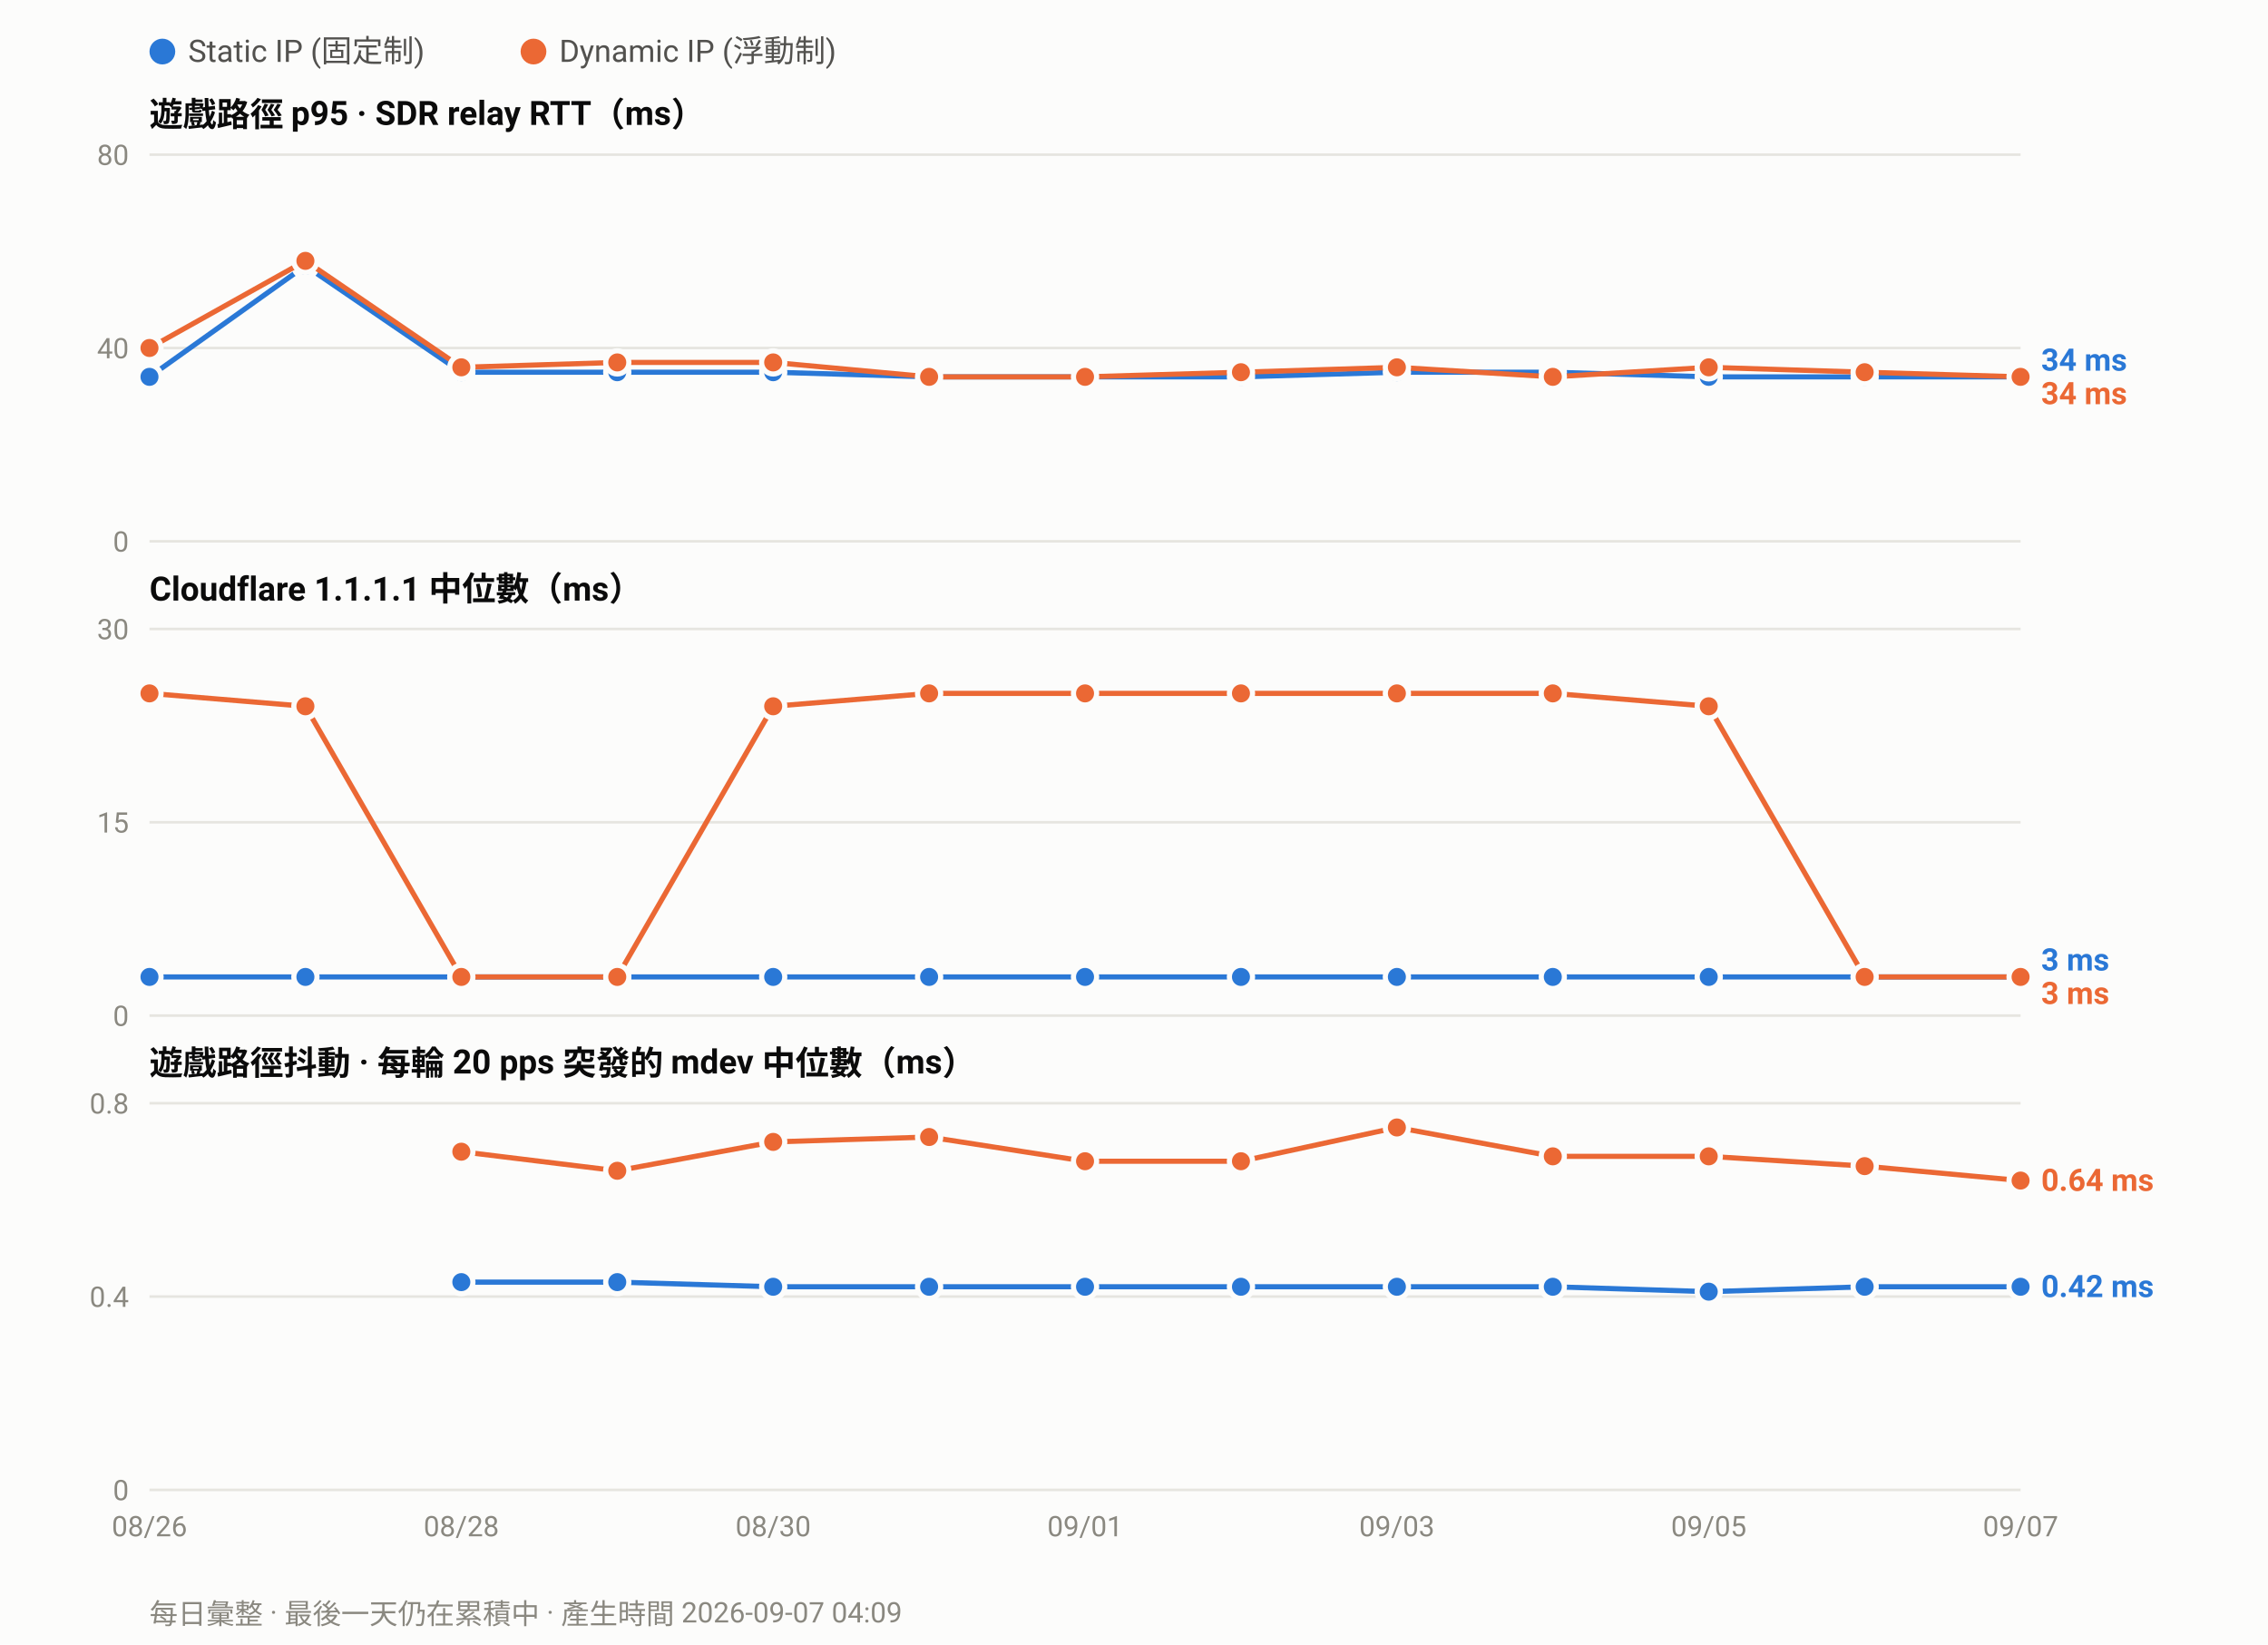
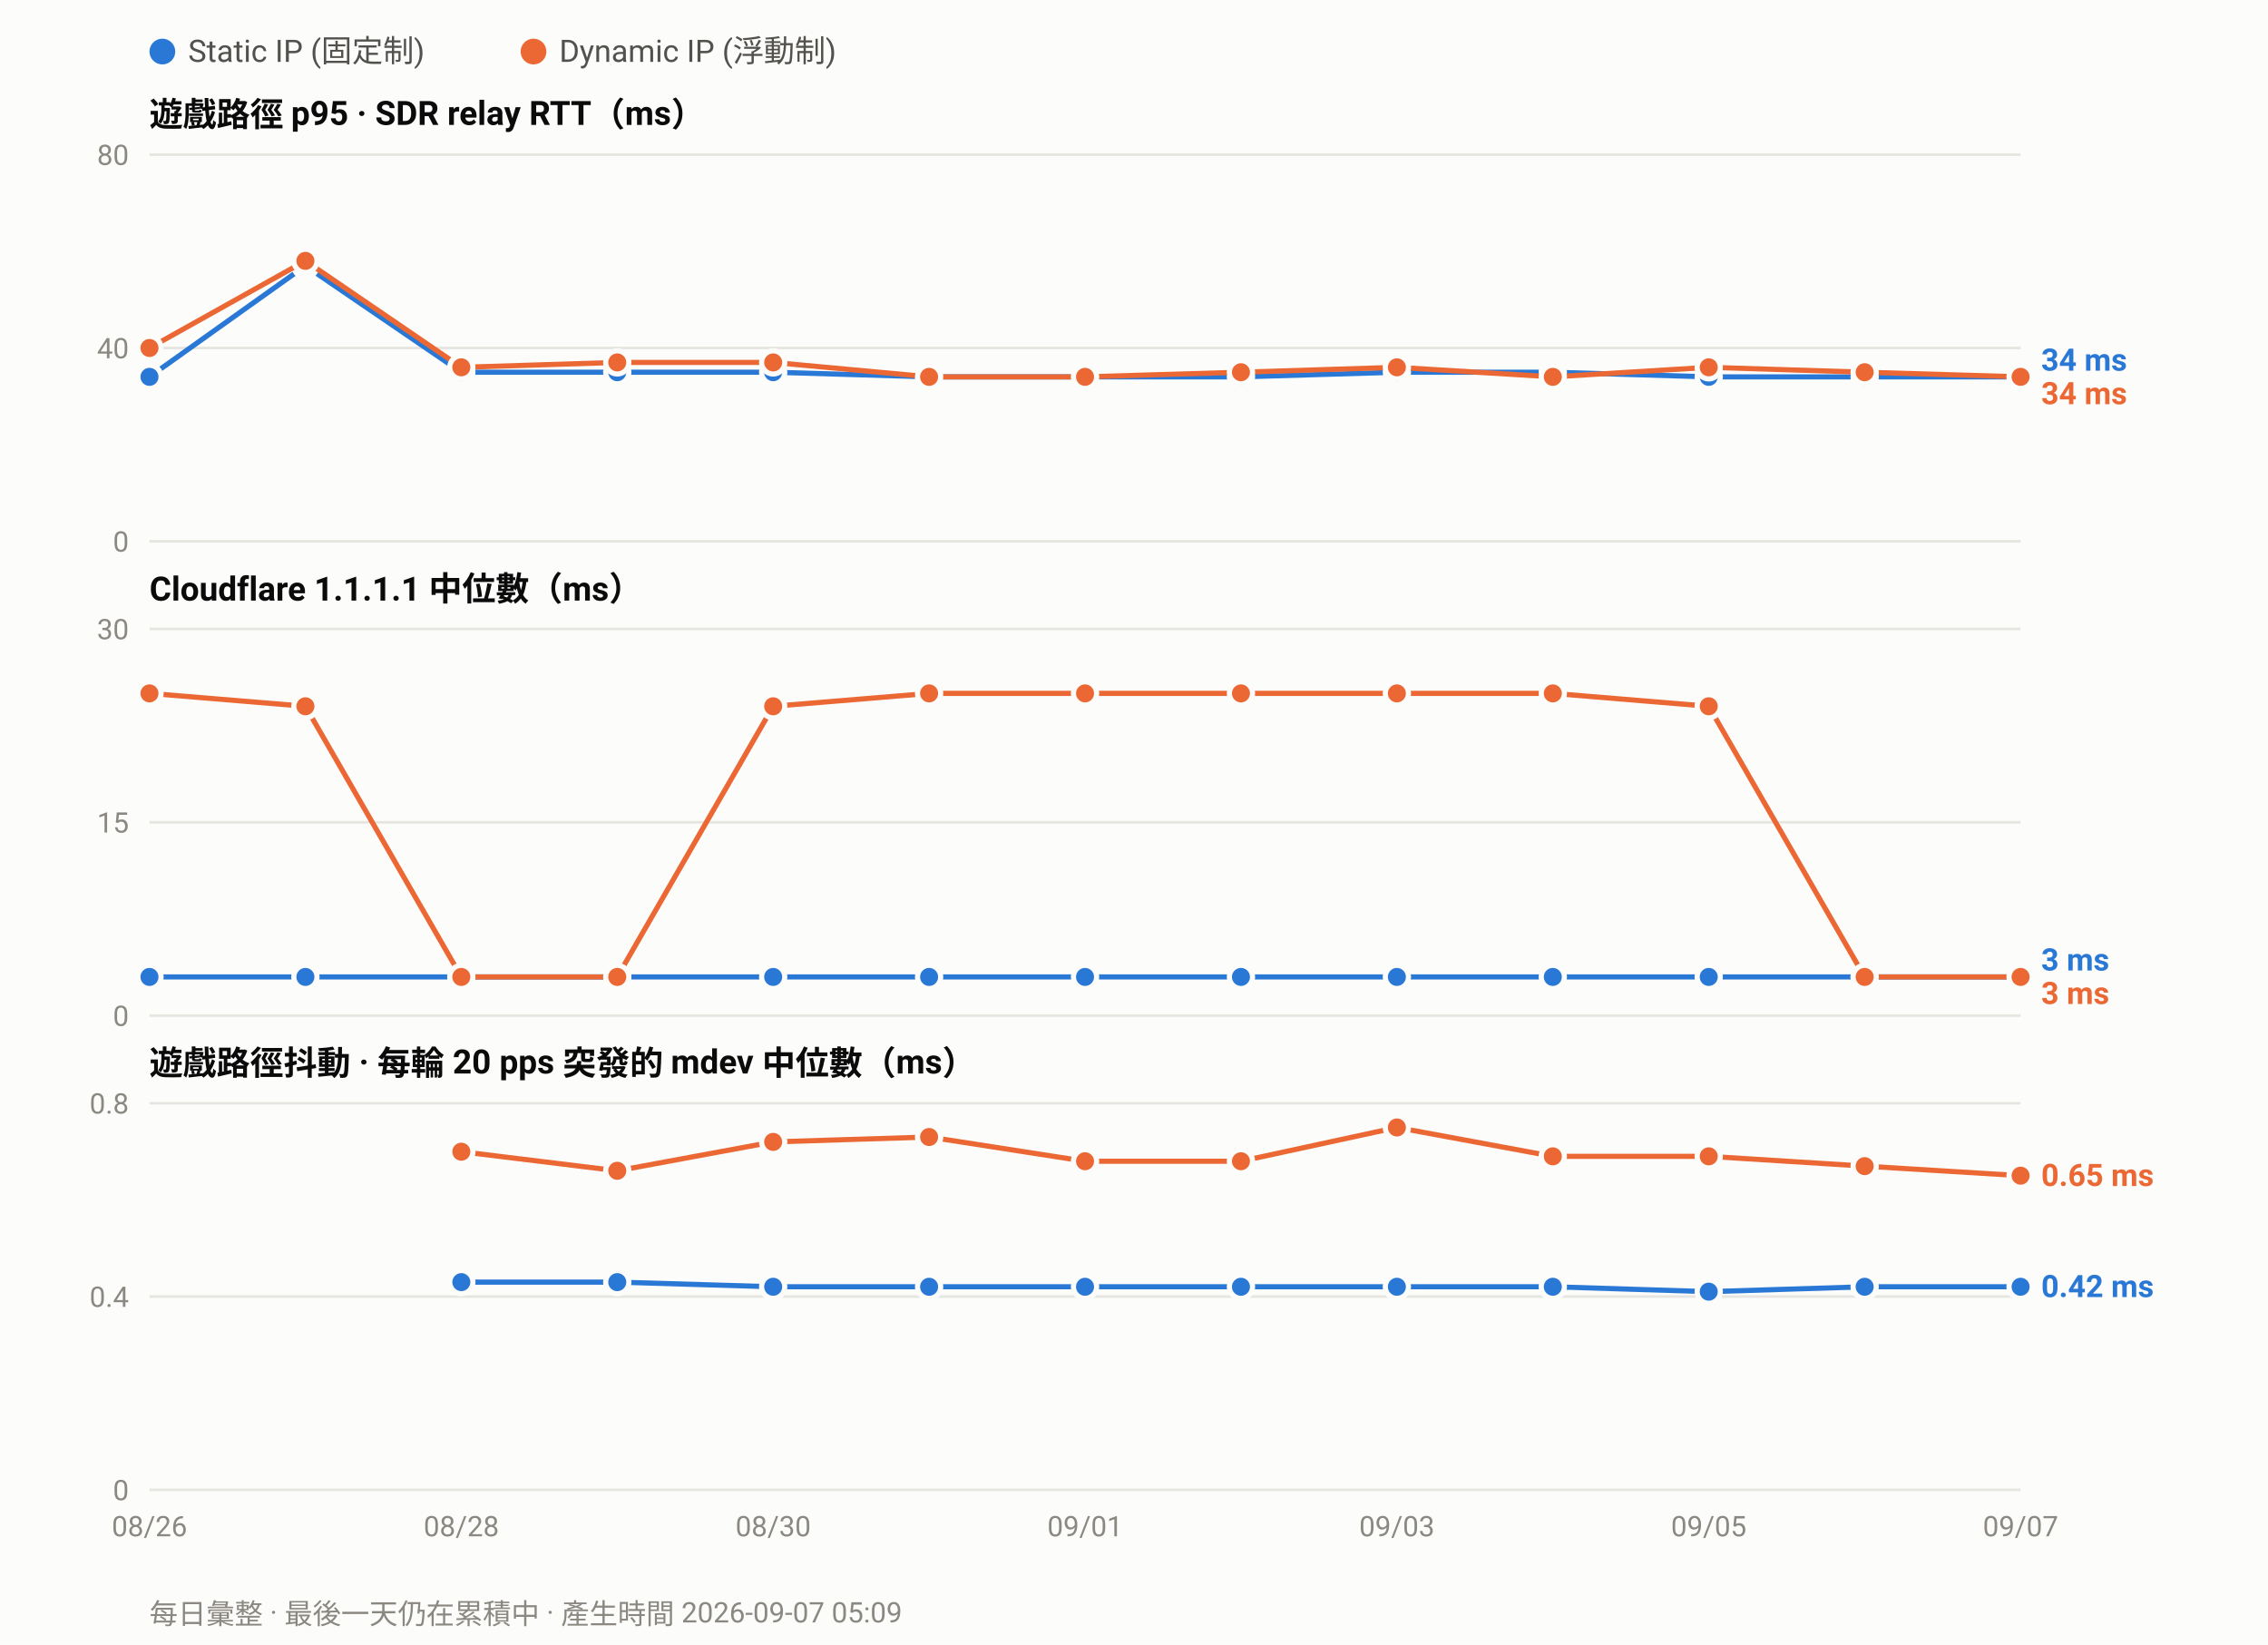
<svg xmlns="http://www.w3.org/2000/svg" width="880" height="638" viewBox="0 0 880 638" font-family="ui-sans-serif,-apple-system,Segoe UI,Roboto,Helvetica,Arial,sans-serif">
  <rect width="880" height="638" fill="#fcfcfb" />
  <circle cx="63.0" cy="20" r="5" fill="#2a78d6" />
  <text x="73.0" y="24" font-size="12" fill="#52514e">Static IP (固定制)</text>
  <circle cx="207.0" cy="20" r="5" fill="#eb6834" />
  <text x="217.0" y="24" font-size="12" fill="#52514e">Dynamic IP (浮動制)</text>
  <text x="58" y="49.0" font-size="13" font-weight="600" fill="#0b0b0b">遊戲路徑 p95 · SDR relay RTT（ms）</text>
  <line x1="58" y1="210.0" x2="784.0" y2="210.0" stroke="#e6e5e0" stroke-width="1" />
  <text x="50" y="214.0" font-size="11" text-anchor="end" fill="#8a8880">0</text>
  <line x1="58" y1="135.0" x2="784.0" y2="135.0" stroke="#e6e5e0" stroke-width="1" />
  <text x="50" y="139.0" font-size="11" text-anchor="end" fill="#8a8880">40</text>
  <line x1="58" y1="60.0" x2="784.0" y2="60.0" stroke="#e6e5e0" stroke-width="1" />
  <text x="50" y="64.0" font-size="11" text-anchor="end" fill="#8a8880">80</text>
  <polyline fill="none" stroke="#2a78d6" stroke-width="2" stroke-linejoin="round" points="58.0,146.2 118.5,103.1 179.0,144.4 239.5,144.4 300.0,144.4 360.5,146.2 421.0,146.2 481.5,146.2 542.0,144.4 602.5,144.4 663.0,146.2 723.5,146.2 784.0,146.2" />
  <circle cx="58.0" cy="146.2" r="4.5" fill="#2a78d6" stroke="#fcfcfb" stroke-width="2" />
  <circle cx="118.5" cy="103.1" r="4.5" fill="#2a78d6" stroke="#fcfcfb" stroke-width="2" />
  <circle cx="179.0" cy="144.4" r="4.5" fill="#2a78d6" stroke="#fcfcfb" stroke-width="2" />
  <circle cx="239.5" cy="144.4" r="4.5" fill="#2a78d6" stroke="#fcfcfb" stroke-width="2" />
  <circle cx="300.0" cy="144.4" r="4.5" fill="#2a78d6" stroke="#fcfcfb" stroke-width="2" />
  <circle cx="360.5" cy="146.2" r="4.5" fill="#2a78d6" stroke="#fcfcfb" stroke-width="2" />
  <circle cx="421.0" cy="146.2" r="4.5" fill="#2a78d6" stroke="#fcfcfb" stroke-width="2" />
  <circle cx="481.5" cy="146.2" r="4.5" fill="#2a78d6" stroke="#fcfcfb" stroke-width="2" />
  <circle cx="542.0" cy="144.4" r="4.5" fill="#2a78d6" stroke="#fcfcfb" stroke-width="2" />
  <circle cx="602.5" cy="144.4" r="4.5" fill="#2a78d6" stroke="#fcfcfb" stroke-width="2" />
  <circle cx="663.0" cy="146.2" r="4.5" fill="#2a78d6" stroke="#fcfcfb" stroke-width="2" />
  <circle cx="723.5" cy="146.2" r="4.5" fill="#2a78d6" stroke="#fcfcfb" stroke-width="2" />
  <circle cx="784.0" cy="146.2" r="4.5" fill="#2a78d6" stroke="#fcfcfb" stroke-width="2" />
  <polyline fill="none" stroke="#eb6834" stroke-width="2" stroke-linejoin="round" points="58.0,135.0 118.5,101.2 179.0,142.5 239.5,140.6 300.0,140.6 360.5,146.2 421.0,146.2 481.5,144.4 542.0,142.5 602.5,146.2 663.0,142.5 723.5,144.4 784.0,146.2" />
  <circle cx="58.0" cy="135.0" r="4.5" fill="#eb6834" stroke="#fcfcfb" stroke-width="2" />
  <circle cx="118.5" cy="101.2" r="4.5" fill="#eb6834" stroke="#fcfcfb" stroke-width="2" />
  <circle cx="179.0" cy="142.5" r="4.5" fill="#eb6834" stroke="#fcfcfb" stroke-width="2" />
  <circle cx="239.5" cy="140.6" r="4.5" fill="#eb6834" stroke="#fcfcfb" stroke-width="2" />
  <circle cx="300.0" cy="140.6" r="4.5" fill="#eb6834" stroke="#fcfcfb" stroke-width="2" />
  <circle cx="360.5" cy="146.2" r="4.5" fill="#eb6834" stroke="#fcfcfb" stroke-width="2" />
  <circle cx="421.0" cy="146.2" r="4.5" fill="#eb6834" stroke="#fcfcfb" stroke-width="2" />
  <circle cx="481.5" cy="144.4" r="4.5" fill="#eb6834" stroke="#fcfcfb" stroke-width="2" />
  <circle cx="542.0" cy="142.5" r="4.5" fill="#eb6834" stroke="#fcfcfb" stroke-width="2" />
  <circle cx="602.5" cy="146.2" r="4.5" fill="#eb6834" stroke="#fcfcfb" stroke-width="2" />
  <circle cx="663.0" cy="142.5" r="4.5" fill="#eb6834" stroke="#fcfcfb" stroke-width="2" />
  <circle cx="723.5" cy="144.4" r="4.5" fill="#eb6834" stroke="#fcfcfb" stroke-width="2" />
  <circle cx="784.0" cy="146.2" r="4.5" fill="#eb6834" stroke="#fcfcfb" stroke-width="2" />
  <text x="792.0" y="143.8" font-size="12" font-weight="600" fill="#2a78d6">34 ms</text>
  <text x="792.0" y="156.8" font-size="12" font-weight="600" fill="#eb6834">34 ms</text>
  <text x="58" y="233.0" font-size="13" font-weight="600" fill="#0b0b0b">Cloudflare 1.1.1.1 中位數（ms）</text>
  <line x1="58" y1="394.0" x2="784.0" y2="394.0" stroke="#e6e5e0" stroke-width="1" />
  <text x="50" y="398.0" font-size="11" text-anchor="end" fill="#8a8880">0</text>
  <line x1="58" y1="319.0" x2="784.0" y2="319.0" stroke="#e6e5e0" stroke-width="1" />
  <text x="50" y="323.0" font-size="11" text-anchor="end" fill="#8a8880">15</text>
  <line x1="58" y1="244.0" x2="784.0" y2="244.0" stroke="#e6e5e0" stroke-width="1" />
  <text x="50" y="248.0" font-size="11" text-anchor="end" fill="#8a8880">30</text>
  <polyline fill="none" stroke="#2a78d6" stroke-width="2" stroke-linejoin="round" points="58.0,379.0 118.5,379.0 179.0,379.0 239.5,379.0 300.0,379.0 360.5,379.0 421.0,379.0 481.5,379.0 542.0,379.0 602.5,379.0 663.0,379.0 723.5,379.0 784.0,379.0" />
  <circle cx="58.0" cy="379.0" r="4.5" fill="#2a78d6" stroke="#fcfcfb" stroke-width="2" />
  <circle cx="118.5" cy="379.0" r="4.5" fill="#2a78d6" stroke="#fcfcfb" stroke-width="2" />
  <circle cx="179.0" cy="379.0" r="4.5" fill="#2a78d6" stroke="#fcfcfb" stroke-width="2" />
  <circle cx="239.5" cy="379.0" r="4.5" fill="#2a78d6" stroke="#fcfcfb" stroke-width="2" />
  <circle cx="300.0" cy="379.0" r="4.5" fill="#2a78d6" stroke="#fcfcfb" stroke-width="2" />
  <circle cx="360.5" cy="379.0" r="4.5" fill="#2a78d6" stroke="#fcfcfb" stroke-width="2" />
  <circle cx="421.0" cy="379.0" r="4.5" fill="#2a78d6" stroke="#fcfcfb" stroke-width="2" />
  <circle cx="481.5" cy="379.0" r="4.5" fill="#2a78d6" stroke="#fcfcfb" stroke-width="2" />
  <circle cx="542.0" cy="379.0" r="4.5" fill="#2a78d6" stroke="#fcfcfb" stroke-width="2" />
  <circle cx="602.5" cy="379.0" r="4.5" fill="#2a78d6" stroke="#fcfcfb" stroke-width="2" />
  <circle cx="663.0" cy="379.0" r="4.5" fill="#2a78d6" stroke="#fcfcfb" stroke-width="2" />
  <circle cx="723.5" cy="379.0" r="4.5" fill="#2a78d6" stroke="#fcfcfb" stroke-width="2" />
  <circle cx="784.0" cy="379.0" r="4.5" fill="#2a78d6" stroke="#fcfcfb" stroke-width="2" />
  <polyline fill="none" stroke="#eb6834" stroke-width="2" stroke-linejoin="round" points="58.0,269.0 118.5,274.0 179.0,379.0 239.5,379.0 300.0,274.0 360.5,269.0 421.0,269.0 481.5,269.0 542.0,269.0 602.5,269.0 663.0,274.0 723.5,379.0 784.0,379.0" />
  <circle cx="58.0" cy="269.0" r="4.5" fill="#eb6834" stroke="#fcfcfb" stroke-width="2" />
  <circle cx="118.5" cy="274.0" r="4.5" fill="#eb6834" stroke="#fcfcfb" stroke-width="2" />
  <circle cx="179.0" cy="379.0" r="4.5" fill="#eb6834" stroke="#fcfcfb" stroke-width="2" />
  <circle cx="239.5" cy="379.0" r="4.5" fill="#eb6834" stroke="#fcfcfb" stroke-width="2" />
  <circle cx="300.0" cy="274.0" r="4.5" fill="#eb6834" stroke="#fcfcfb" stroke-width="2" />
  <circle cx="360.5" cy="269.0" r="4.5" fill="#eb6834" stroke="#fcfcfb" stroke-width="2" />
  <circle cx="421.0" cy="269.0" r="4.5" fill="#eb6834" stroke="#fcfcfb" stroke-width="2" />
  <circle cx="481.5" cy="269.0" r="4.5" fill="#eb6834" stroke="#fcfcfb" stroke-width="2" />
  <circle cx="542.0" cy="269.0" r="4.5" fill="#eb6834" stroke="#fcfcfb" stroke-width="2" />
  <circle cx="602.5" cy="269.0" r="4.5" fill="#eb6834" stroke="#fcfcfb" stroke-width="2" />
  <circle cx="663.0" cy="274.0" r="4.5" fill="#eb6834" stroke="#fcfcfb" stroke-width="2" />
  <circle cx="723.5" cy="379.0" r="4.5" fill="#eb6834" stroke="#fcfcfb" stroke-width="2" />
  <circle cx="784.0" cy="379.0" r="4.5" fill="#eb6834" stroke="#fcfcfb" stroke-width="2" />
  <text x="792.0" y="376.5" font-size="12" font-weight="600" fill="#2a78d6">3 ms</text>
  <text x="792.0" y="389.5" font-size="12" font-weight="600" fill="#eb6834">3 ms</text>
  <text x="58" y="417.0" font-size="13" font-weight="600" fill="#0b0b0b">遊戲路徑抖動 · 每輪 20 pps 突發的 mdev 中位數（ms）</text>
  <line x1="58" y1="578.0" x2="784.0" y2="578.0" stroke="#e6e5e0" stroke-width="1" />
  <text x="50" y="582.0" font-size="11" text-anchor="end" fill="#8a8880">0</text>
  <line x1="58" y1="503.0" x2="784.0" y2="503.0" stroke="#e6e5e0" stroke-width="1" />
  <text x="50" y="507.0" font-size="11" text-anchor="end" fill="#8a8880">0.4</text>
  <line x1="58" y1="428.0" x2="784.0" y2="428.0" stroke="#e6e5e0" stroke-width="1" />
  <text x="50" y="432.0" font-size="11" text-anchor="end" fill="#8a8880">0.8</text>
  <polyline fill="none" stroke="#2a78d6" stroke-width="2" stroke-linejoin="round" points="179.0,497.4 239.5,497.4 300.0,499.2 360.5,499.2 421.0,499.2 481.5,499.2 542.0,499.2 602.5,499.2 663.0,501.1 723.5,499.2 784.0,499.2" />
  <circle cx="179.0" cy="497.4" r="4.5" fill="#2a78d6" stroke="#fcfcfb" stroke-width="2" />
  <circle cx="239.5" cy="497.4" r="4.5" fill="#2a78d6" stroke="#fcfcfb" stroke-width="2" />
  <circle cx="300.0" cy="499.2" r="4.5" fill="#2a78d6" stroke="#fcfcfb" stroke-width="2" />
  <circle cx="360.5" cy="499.2" r="4.5" fill="#2a78d6" stroke="#fcfcfb" stroke-width="2" />
  <circle cx="421.0" cy="499.2" r="4.5" fill="#2a78d6" stroke="#fcfcfb" stroke-width="2" />
  <circle cx="481.5" cy="499.2" r="4.5" fill="#2a78d6" stroke="#fcfcfb" stroke-width="2" />
  <circle cx="542.0" cy="499.2" r="4.5" fill="#2a78d6" stroke="#fcfcfb" stroke-width="2" />
  <circle cx="602.5" cy="499.2" r="4.5" fill="#2a78d6" stroke="#fcfcfb" stroke-width="2" />
  <circle cx="663.0" cy="501.1" r="4.5" fill="#2a78d6" stroke="#fcfcfb" stroke-width="2" />
  <circle cx="723.5" cy="499.2" r="4.5" fill="#2a78d6" stroke="#fcfcfb" stroke-width="2" />
  <circle cx="784.0" cy="499.2" r="4.5" fill="#2a78d6" stroke="#fcfcfb" stroke-width="2" />
-   <polyline fill="none" stroke="#eb6834" stroke-width="2" stroke-linejoin="round" points="179.0,446.8 239.5,454.2 300.0,443.0 360.5,441.1 421.0,450.5 481.5,450.5 542.0,437.4 602.5,448.6 663.0,448.6 723.5,452.4 784.0,458.0" />
+   <polyline fill="none" stroke="#eb6834" stroke-width="2" stroke-linejoin="round" points="179.0,446.8 239.5,454.2 300.0,443.0 360.5,441.1 421.0,450.5 481.5,450.5 542.0,437.4 602.5,448.6 663.0,448.6 723.5,452.4 784.0,456.1" />
  <circle cx="179.0" cy="446.8" r="4.5" fill="#eb6834" stroke="#fcfcfb" stroke-width="2" />
  <circle cx="239.5" cy="454.2" r="4.5" fill="#eb6834" stroke="#fcfcfb" stroke-width="2" />
  <circle cx="300.0" cy="443.0" r="4.5" fill="#eb6834" stroke="#fcfcfb" stroke-width="2" />
  <circle cx="360.5" cy="441.1" r="4.5" fill="#eb6834" stroke="#fcfcfb" stroke-width="2" />
  <circle cx="421.0" cy="450.5" r="4.5" fill="#eb6834" stroke="#fcfcfb" stroke-width="2" />
  <circle cx="481.5" cy="450.5" r="4.5" fill="#eb6834" stroke="#fcfcfb" stroke-width="2" />
  <circle cx="542.0" cy="437.4" r="4.5" fill="#eb6834" stroke="#fcfcfb" stroke-width="2" />
  <circle cx="602.5" cy="448.6" r="4.5" fill="#eb6834" stroke="#fcfcfb" stroke-width="2" />
  <circle cx="663.0" cy="448.6" r="4.5" fill="#eb6834" stroke="#fcfcfb" stroke-width="2" />
  <circle cx="723.5" cy="452.4" r="4.5" fill="#eb6834" stroke="#fcfcfb" stroke-width="2" />
-   <circle cx="784.0" cy="458.0" r="4.5" fill="#eb6834" stroke="#fcfcfb" stroke-width="2" />
-   <text x="792.0" y="462.0" font-size="12" font-weight="600" fill="#eb6834">0.64 ms</text>
+   <circle cx="784.0" cy="456.1" r="4.5" fill="#eb6834" stroke="#fcfcfb" stroke-width="2" />
+   <text x="792.0" y="460.1" font-size="12" font-weight="600" fill="#eb6834">0.65 ms</text>
  <text x="792.0" y="503.2" font-size="12" font-weight="600" fill="#2a78d6">0.42 ms</text>
  <text x="58.0" y="596.0" font-size="11" text-anchor="middle" fill="#8a8880">08/26</text>
  <text x="179.0" y="596.0" font-size="11" text-anchor="middle" fill="#8a8880">08/28</text>
  <text x="300.0" y="596.0" font-size="11" text-anchor="middle" fill="#8a8880">08/30</text>
  <text x="421.0" y="596.0" font-size="11" text-anchor="middle" fill="#8a8880">09/01</text>
  <text x="542.0" y="596.0" font-size="11" text-anchor="middle" fill="#8a8880">09/03</text>
  <text x="663.0" y="596.0" font-size="11" text-anchor="middle" fill="#8a8880">09/05</text>
  <text x="784.0" y="596.0" font-size="11" text-anchor="middle" fill="#8a8880">09/07</text>
-   <text x="58" y="630" font-size="11" fill="#8a8880">每日彙整 · 最後一天仍在累積中 · 產生時間 2026-09-07 04:09</text>
+   <text x="58" y="630" font-size="11" fill="#8a8880">每日彙整 · 最後一天仍在累積中 · 產生時間 2026-09-07 05:09</text>
</svg>
